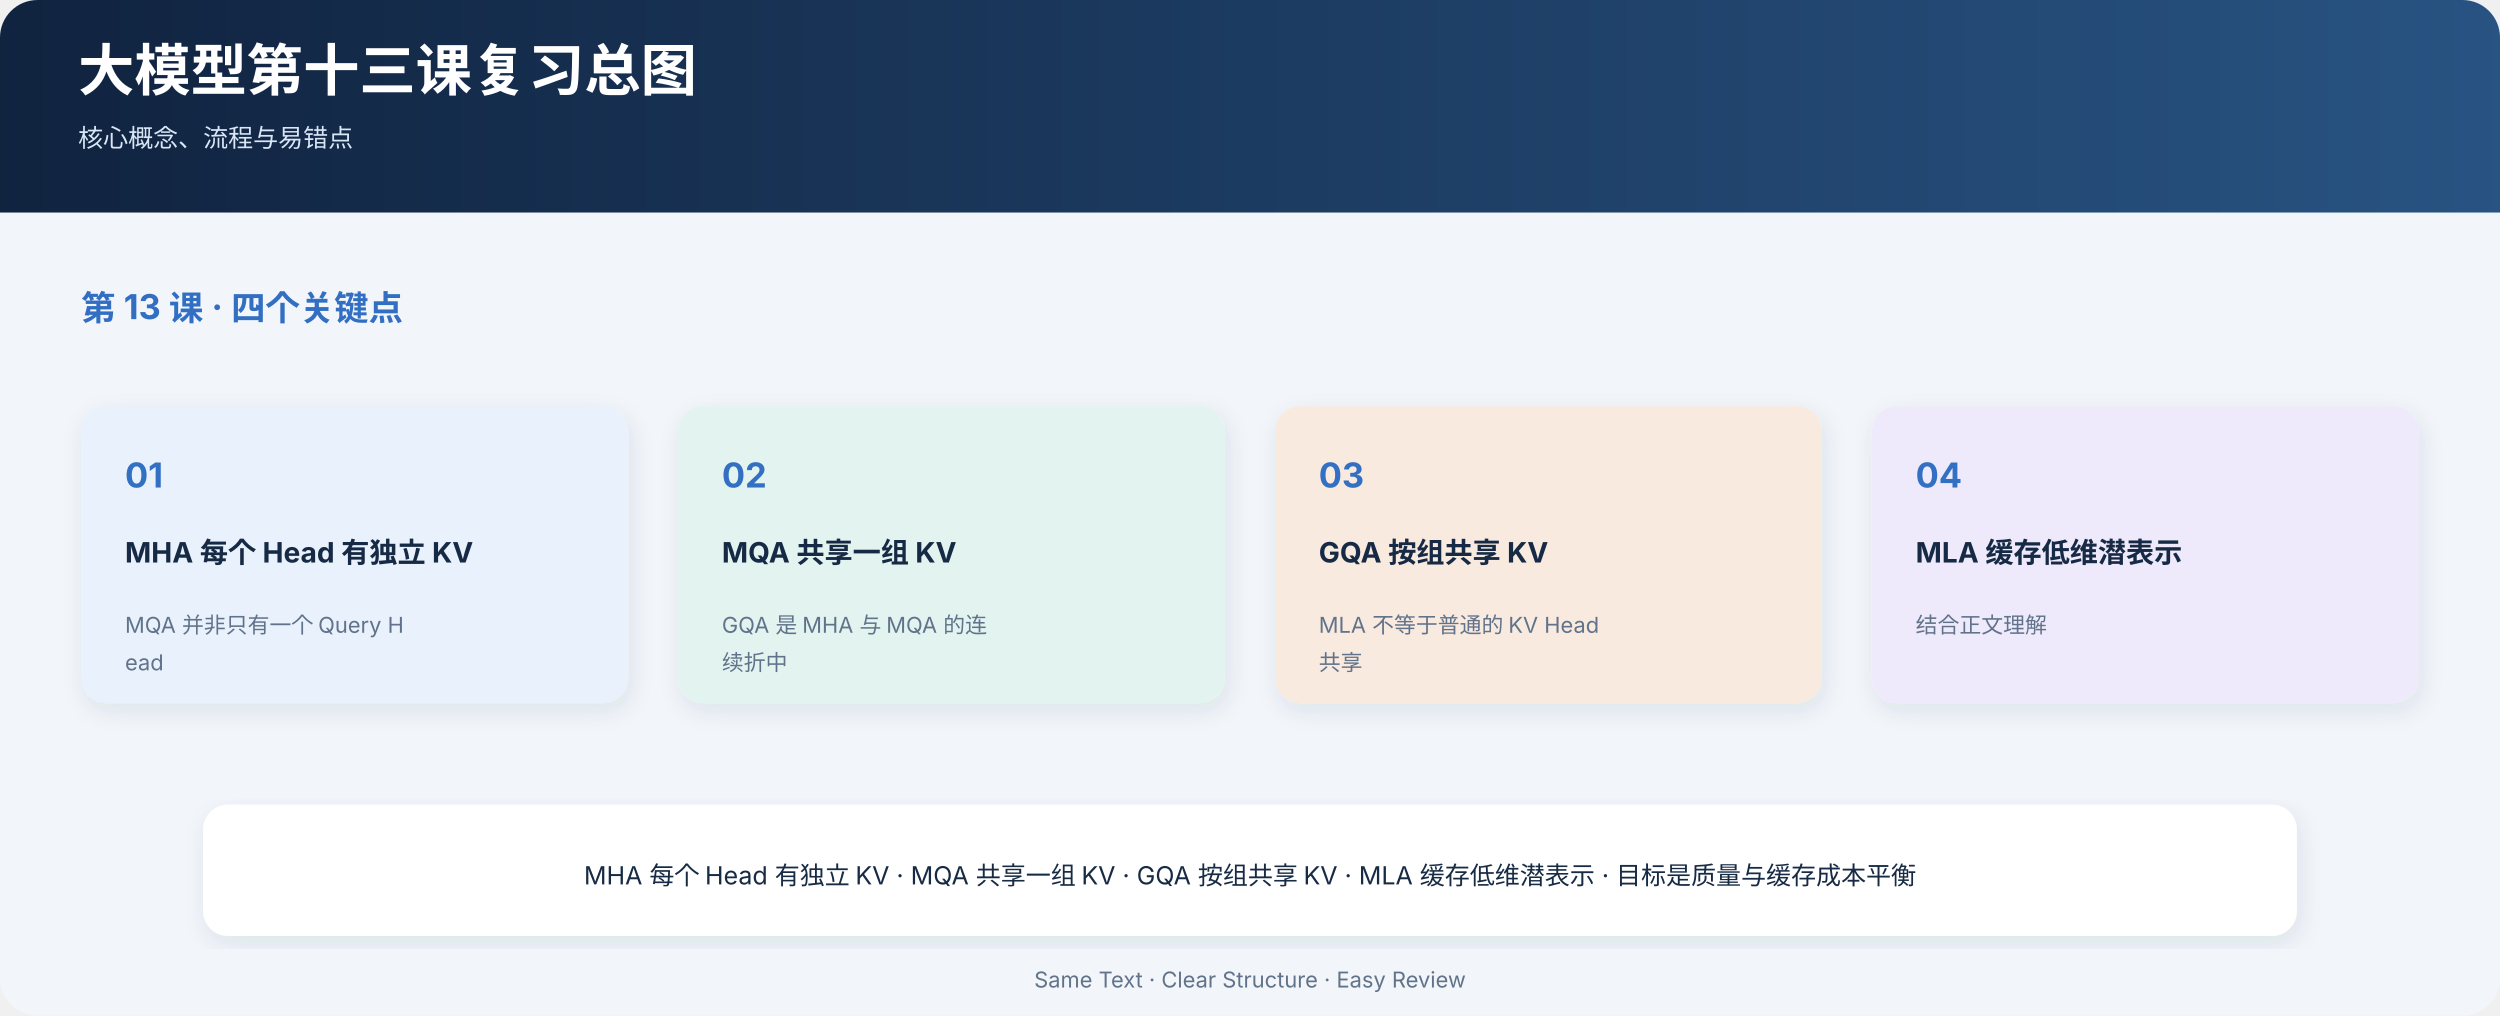
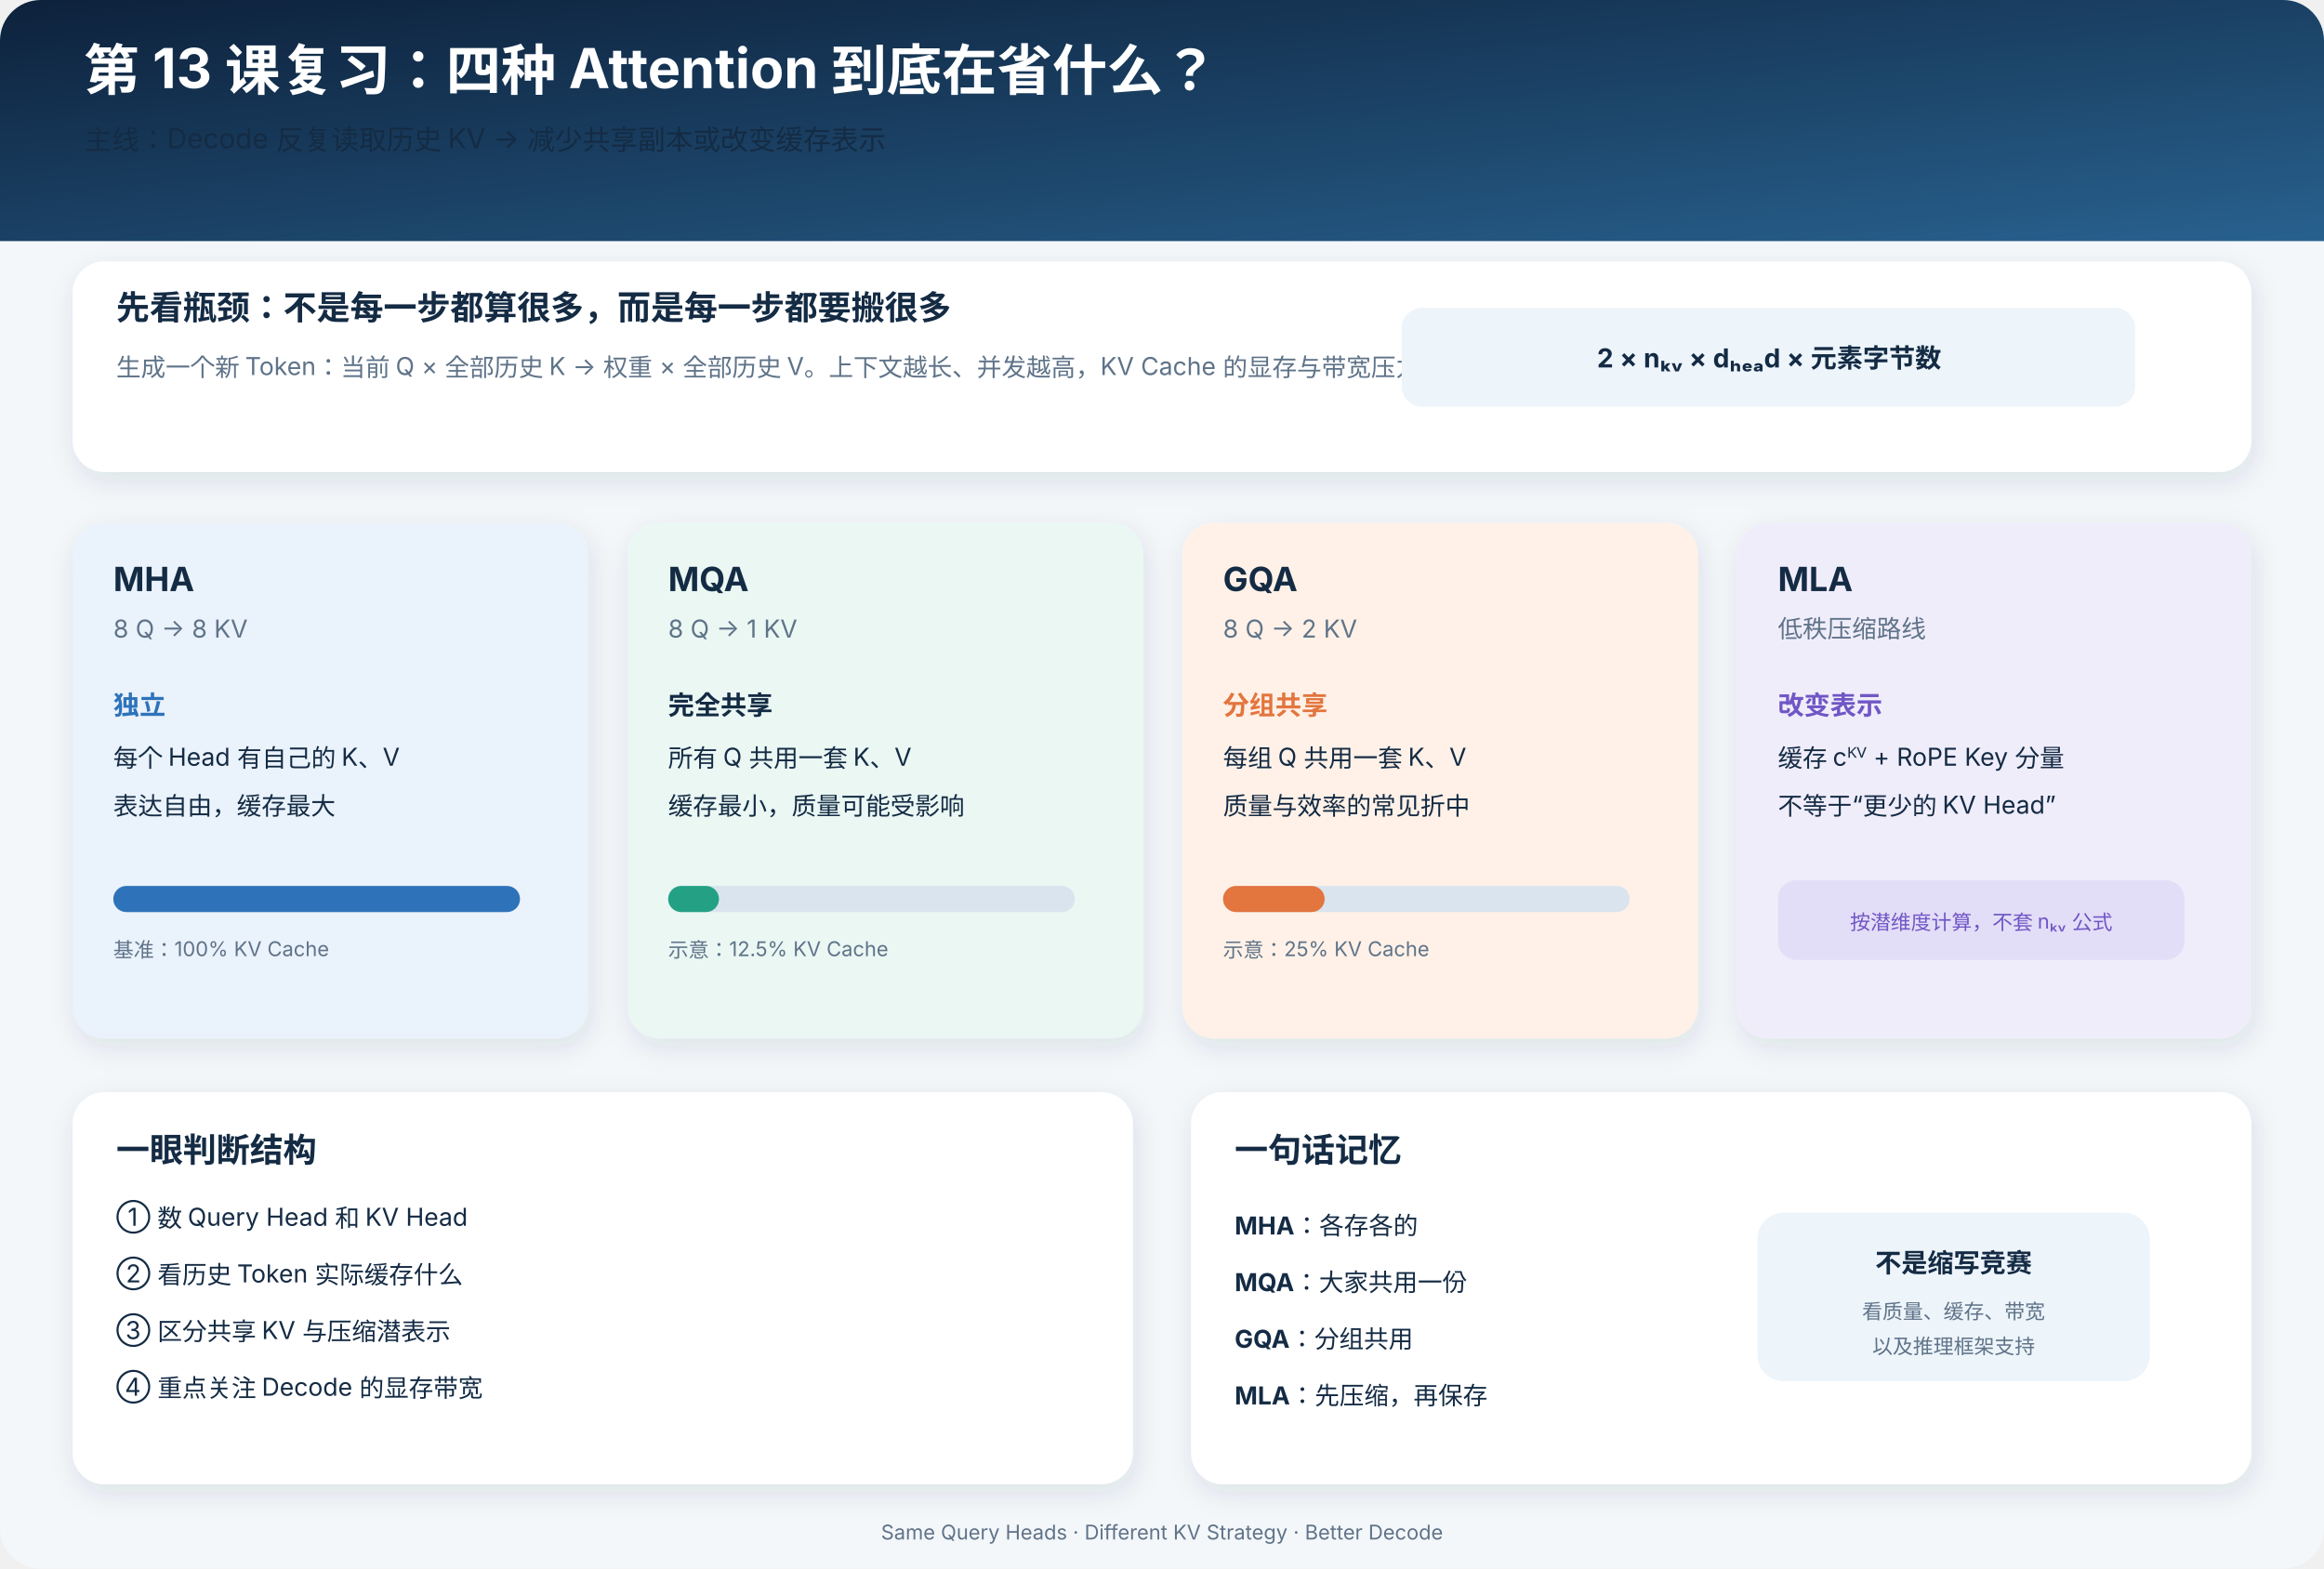
- <svg xmlns="http://www.w3.org/2000/svg" width="1600" height="650" viewBox="0 0 1600 650" role="img" aria-labelledby="t d">
+ <svg xmlns="http://www.w3.org/2000/svg" width="1600" height="1080" viewBox="0 0 1600 1080" role="img" aria-labelledby="t d">
  <defs>
-     <linearGradient id="h">
-       <stop stop-color="#10233f" />
-       <stop offset="1" stop-color="#285382" />
+     <linearGradient id="g" x2="1" y2="1">
+       <stop stop-color="#0d213b" />
+       <stop offset="1" stop-color="#28618e" />
    </linearGradient>
    <filter id="s">
-       <feDropShadow dy="5" stdDeviation="7" flood-color="#233753" flood-opacity=".1" />
+       <feDropShadow dy="6" stdDeviation="9" flood-color="#18344f" flood-opacity=".11" />
    </filter>
-     <style>text{font-family:-apple-system,BlinkMacSystemFont,"Segoe UI","PingFang SC","Microsoft YaHei",sans-serif;fill:#172b45}.w{fill:#fff}.l{fill:#d8e6f6}.m{fill:#61738a}.h1{font-size:36px;font-weight:700}.h2{font-size:22px;font-weight:700;fill:#326fc3}.h3{font-size:18px;font-weight:700}.body{font-size:16px}.small{font-size:14px}</style>
+     <style>text{font-family:-apple-system,BlinkMacSystemFont,'Segoe UI','PingFang SC','Microsoft YaHei',sans-serif;fill:#142b44}.w{fill:#fff}.muted{fill:#5f7388}.title{font-size:38px;font-weight:750}.sub{font-size:19px}.h2{font-size:23px;font-weight:700}.h3{font-size:18px;font-weight:700}.body{font-size:17px}.small{font-size:14px}.blue{fill:#2e73ba}.orange{fill:#e3753e}.purple{fill:#7056c5}</style>
  </defs>
-   <rect width="1600" height="650" rx="24" fill="#f2f6fa" />
-   <path d="M24 0h1552a24 24 0 0 1 24 24v112H0V24A24 24 0 0 1 24 0z" fill="url(#h)" />
-   <text x="50" y="58" class="h1 w">大模型第十三课复习总图</text>
-   <text x="50" y="94" class="body l">核心概念、流程与易错点</text>
-   <text x="52" y="205" class="h2">第 13 课 · 四个关键点</text>
+   <rect width="1600" height="1080" rx="28" fill="#f4f7fa" />
+   <path d="M28 0h1544a28 28 0 0 1 28 28v138H0V28A28 28 0 0 1 28 0z" fill="url(#g)" />
+   <text x="58" y="62" class="title w">第 13 课复习：四种 Attention 到底在省什么？</text>
+   <text x="58" y="103" class="sub" fill="#d8e7f5">主线：Decode 反复读取历史 KV → 减少共享副本或改变缓存表示</text>
  <g filter="url(#s)">
-     <rect x="52" y="260" width="350" height="190" rx="16" fill="#e9f1fc" />
-     <text x="80" y="312" class="h2">01</text>
-     <text x="80" y="360" class="h3">MHA 每个 Head 有独立 KV</text>
-     <text x="80" y="405" class="small m">
-       <tspan x="80" dy="0">MQA 并非只有一个 Query H</tspan>
-       <tspan x="80" dy="24">ead</tspan>
-     </text>
-     <rect x="434" y="260" width="350" height="190" rx="16" fill="#e3f4f0" />
-     <text x="462" y="312" class="h2">02</text>
-     <text x="462" y="360" class="h3">MQA 共享一组 KV</text>
-     <text x="462" y="405" class="small m">
-       <tspan x="462" dy="0">GQA 是 MHA 与 MQA 的连</tspan>
-       <tspan x="462" dy="24">续折中</tspan>
-     </text>
-     <rect x="816" y="260" width="350" height="190" rx="16" fill="#f9eadf" />
-     <text x="844" y="312" class="h2">03</text>
-     <text x="844" y="360" class="h3">GQA 按组共享 KV</text>
-     <text x="844" y="405" class="small m">
-       <tspan x="844" dy="0">MLA 不等于普通的 KV Head</tspan>
-       <tspan x="844" dy="24"> 共享</tspan>
-     </text>
-     <rect x="1198" y="260" width="350" height="190" rx="16" fill="#efeafb" />
-     <text x="1226" y="312" class="h2">04</text>
-     <text x="1226" y="360" class="h3">MLA 缓存低维潜表示</text>
-     <text x="1226" y="405" class="small m">
-       <tspan x="1226" dy="0">结合正文理解</tspan>
-     </text>
+     <rect x="50" y="180" width="1500" height="145" rx="22" fill="#fff" />
+     <rect x="50" y="360" width="355" height="355" rx="22" fill="#eaf2fb" />
+     <rect x="432" y="360" width="355" height="355" rx="22" fill="#eaf7f3" />
+     <rect x="814" y="360" width="355" height="355" rx="22" fill="#fff1e7" />
+     <rect x="1196" y="360" width="354" height="355" rx="22" fill="#f0edfb" />
+     <rect x="50" y="752" width="730" height="270" rx="22" fill="#fff" />
+     <rect x="820" y="752" width="730" height="270" rx="22" fill="#fff" />
  </g>
-   <rect x="130" y="515" width="1340" height="84" rx="16" fill="#fff" filter="url(#s)" />
-   <text x="800" y="566" class="body" text-anchor="middle">MHA 每个 Head 有独立 KV · MQA 共享一组 KV · GQA 按组共享 KV · MLA 缓存低维潜表示 · 目标是质量与缓存成本平衡</text>
-   <text x="800" y="632" class="small m" text-anchor="middle">Same Text · Clear Structure · Easy Review</text>
+   <text x="80" y="220" class="h2">先看瓶颈：不是每一步都算很多，而是每一步都要搬很多</text>
+   <text x="80" y="259" class="body muted">生成一个新 Token：当前 Q × 全部历史 K → 权重 × 全部历史 V。上下文越长、并发越高，KV Cache 的显存与带宽压力越大。</text>
+   <rect x="965" y="212" width="505" height="68" rx="14" fill="#edf4fa" />
+   <text x="1218" y="253" class="h3" text-anchor="middle">2 × nₖᵥ × dₕₑₐd × 元素字节数</text>
+   <g>
+     <text x="78" y="407" class="h2">MHA</text>
+     <text x="78" y="439" class="body muted">8 Q → 8 KV</text>
+     <text x="78" y="492" class="h3 blue">独立</text>
+     <text x="78" y="528" class="body">每个 Head 有自己的 K、V</text>
+     <text x="78" y="561" class="body">表达自由，缓存最大</text>
+     <rect x="78" y="610" width="280" height="18" rx="9" fill="#d9e4ef" />
+     <rect x="78" y="610" width="280" height="18" rx="9" fill="#2e73ba" />
+     <text x="78" y="659" class="small muted">基准：100% KV Cache</text>
+     <text x="460" y="407" class="h2">MQA</text>
+     <text x="460" y="439" class="body muted">8 Q → 1 KV</text>
+     <text x="460" y="492" class="h3" fill="#16876d">完全共享</text>
+     <text x="460" y="528" class="body">所有 Q 共用一套 K、V</text>
+     <text x="460" y="561" class="body">缓存最小，质量可能受影响</text>
+     <rect x="460" y="610" width="280" height="18" rx="9" fill="#d9e4ef" />
+     <rect x="460" y="610" width="35" height="18" rx="9" fill="#24a185" />
+     <text x="460" y="659" class="small muted">示意：12.5% KV Cache</text>
+     <text x="842" y="407" class="h2">GQA</text>
+     <text x="842" y="439" class="body muted">8 Q → 2 KV</text>
+     <text x="842" y="492" class="h3 orange">分组共享</text>
+     <text x="842" y="528" class="body">每组 Q 共用一套 K、V</text>
+     <text x="842" y="561" class="body">质量与效率的常见折中</text>
+     <rect x="842" y="610" width="280" height="18" rx="9" fill="#d9e4ef" />
+     <rect x="842" y="610" width="70" height="18" rx="9" fill="#e3753e" />
+     <text x="842" y="659" class="small muted">示意：25% KV Cache</text>
+     <text x="1224" y="407" class="h2">MLA</text>
+     <text x="1224" y="439" class="body muted">低秩压缩路线</text>
+     <text x="1224" y="492" class="h3 purple">改变表示</text>
+     <text x="1224" y="528" class="body">缓存 cᴷⱽ + RoPE Key 分量</text>
+     <text x="1224" y="561" class="body">不等于“更少的 KV Head”</text>
+     <rect x="1224" y="606" width="280" height="55" rx="13" fill="#e3def7" />
+     <text x="1364" y="640" class="small purple" text-anchor="middle">按潜维度计算，不套 nₖᵥ 公式</text>
+   </g>
+   <text x="80" y="800" class="h2">一眼判断结构</text>
+   <text x="80" y="844" class="body">① 数 Query Head 和 KV Head</text>
+   <text x="80" y="883" class="body">② 看历史 Token 实际缓存什么</text>
+   <text x="80" y="922" class="body">③ 区分共享 KV 与压缩潜表示</text>
+   <text x="80" y="961" class="body">④ 重点关注 Decode 的显存带宽</text>
+   <text x="850" y="800" class="h2">一句话记忆</text>
+   <text x="850" y="850" class="body">
+     <tspan font-weight="700">MHA</tspan>：各存各的</text>
+   <text x="850" y="889" class="body">
+     <tspan font-weight="700">MQA</tspan>：大家共用一份</text>
+   <text x="850" y="928" class="body">
+     <tspan font-weight="700">GQA</tspan>：分组共用</text>
+   <text x="850" y="967" class="body">
+     <tspan font-weight="700">MLA</tspan>：先压缩，再保存</text>
+   <rect x="1210" y="835" width="270" height="116" rx="18" fill="#edf4fa" />
+   <text x="1345" y="876" class="h3" text-anchor="middle">不是缩写竞赛</text>
+   <text x="1345" y="908" class="small muted" text-anchor="middle">看质量、缓存、带宽</text>
+   <text x="1345" y="932" class="small muted" text-anchor="middle">以及推理框架支持</text>
+   <text x="800" y="1060" class="small muted" text-anchor="middle">Same Query Heads · Different KV Strategy · Better Decode</text>
</svg>
